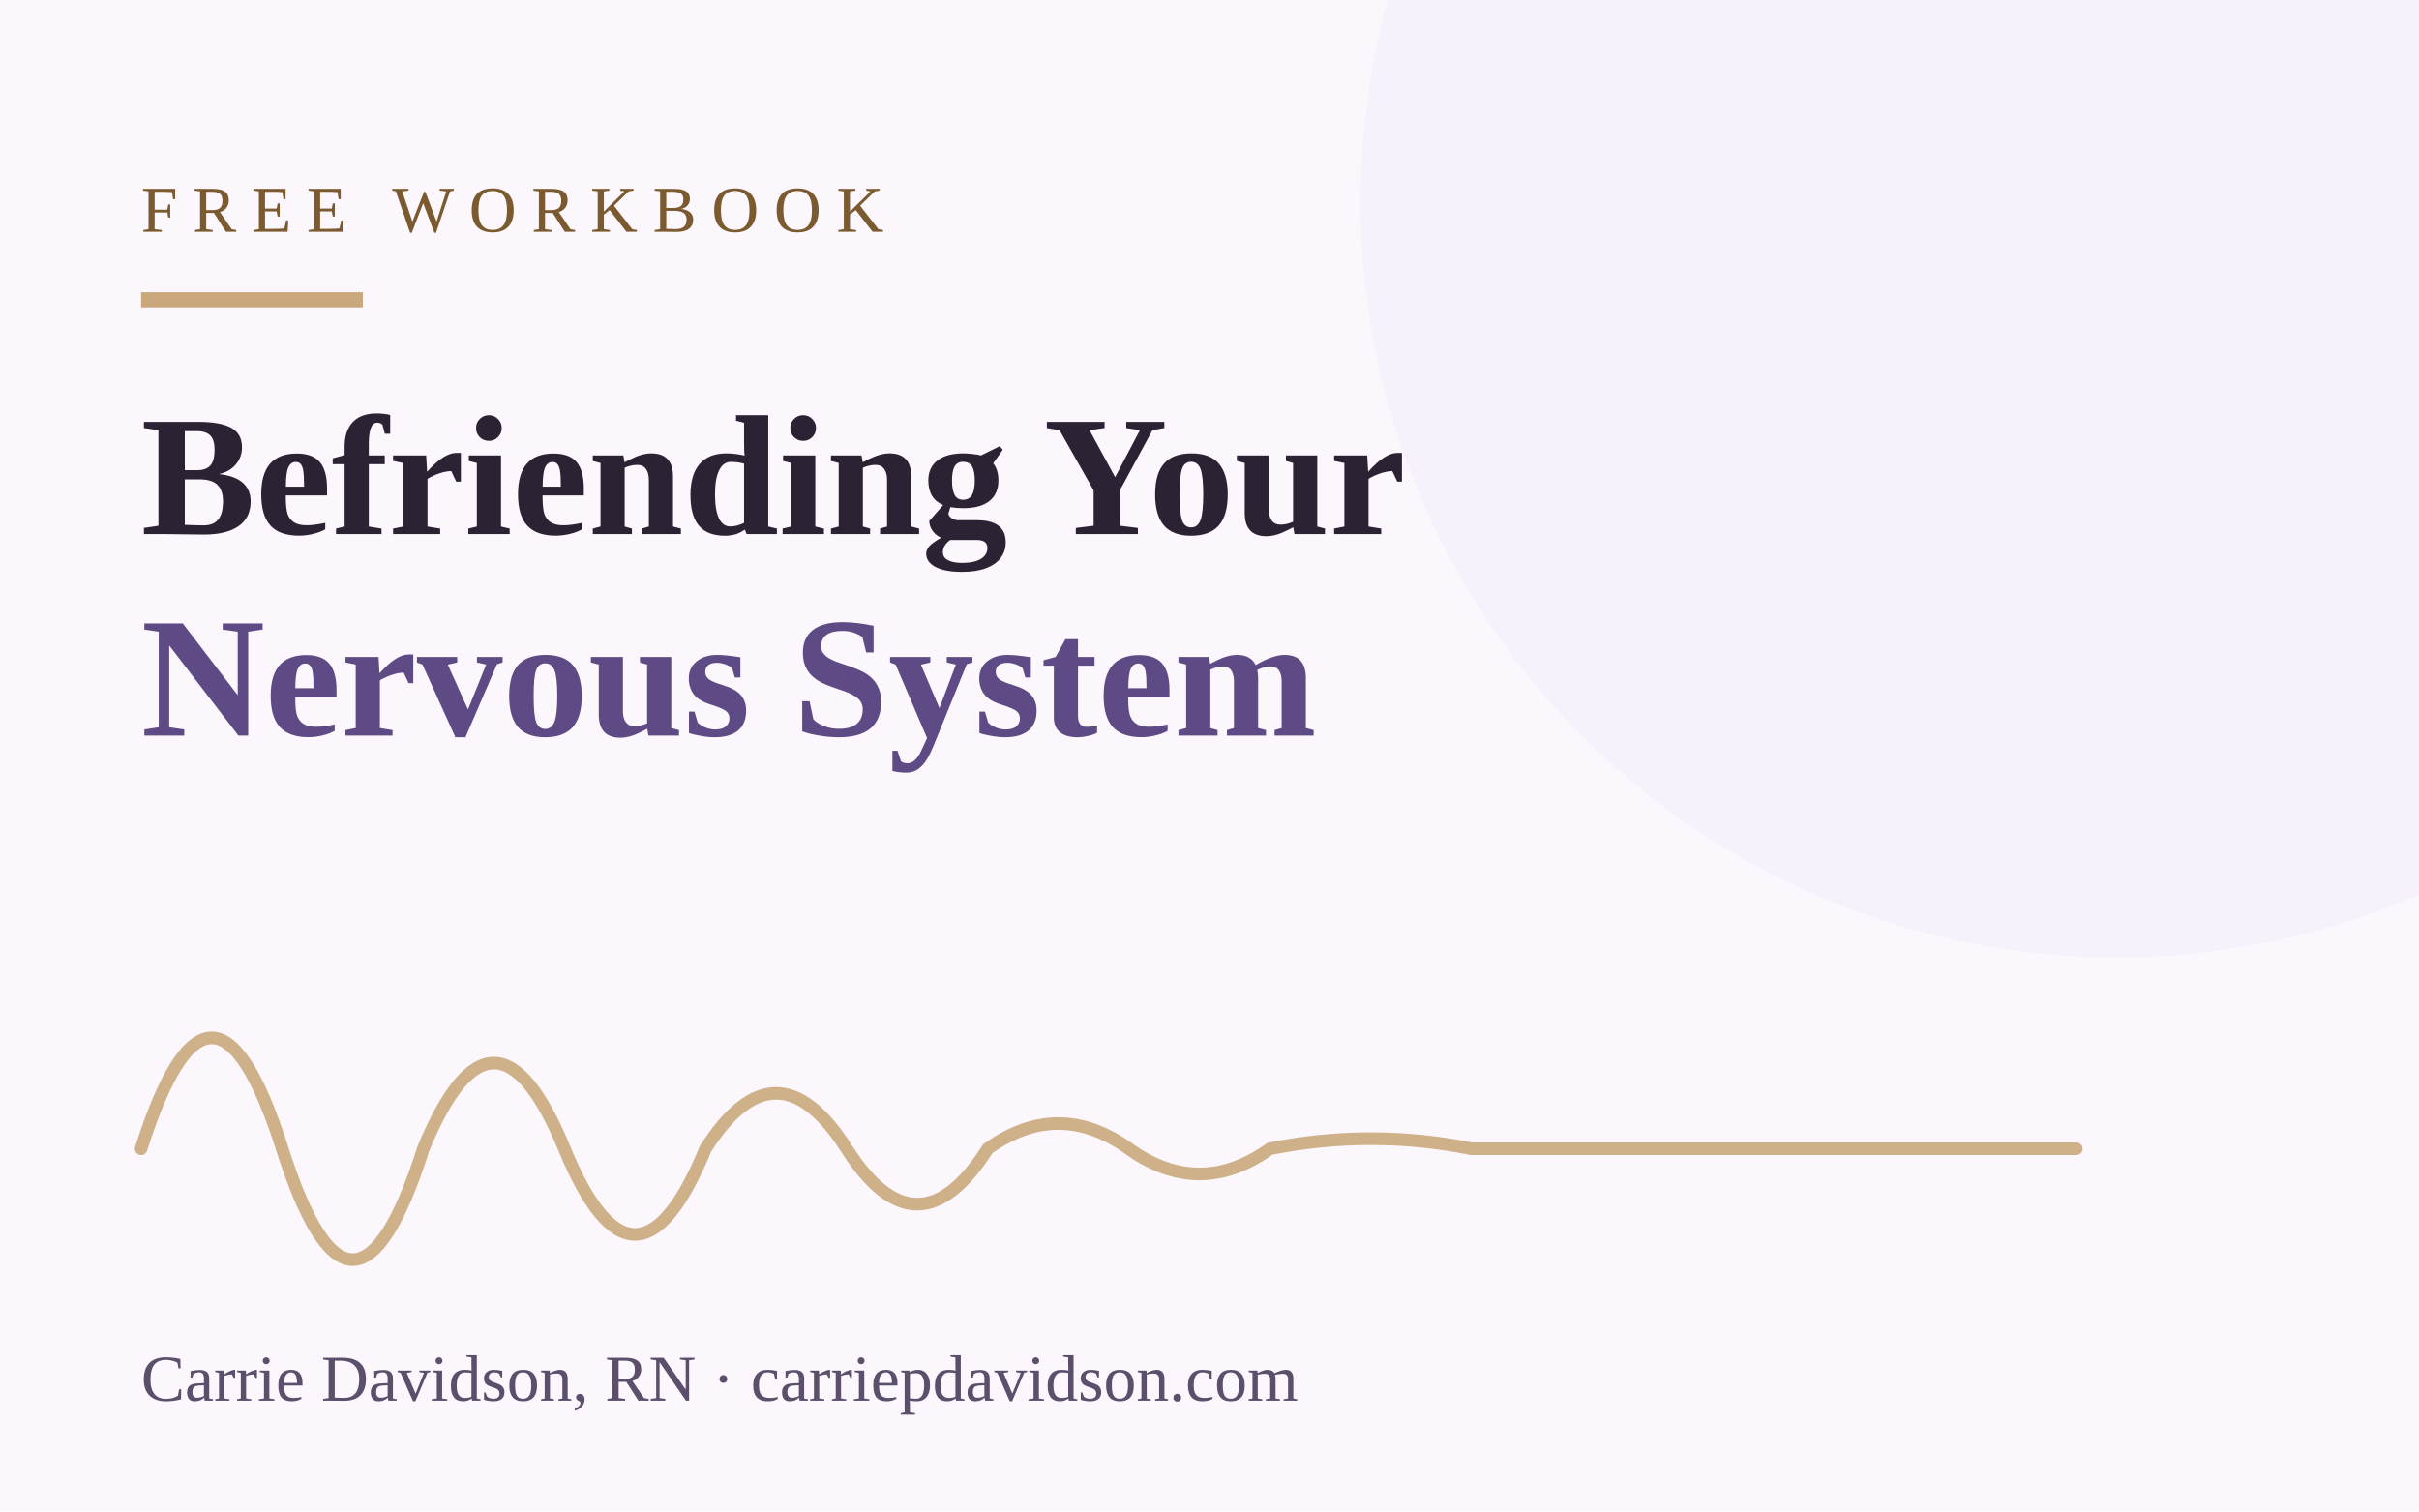
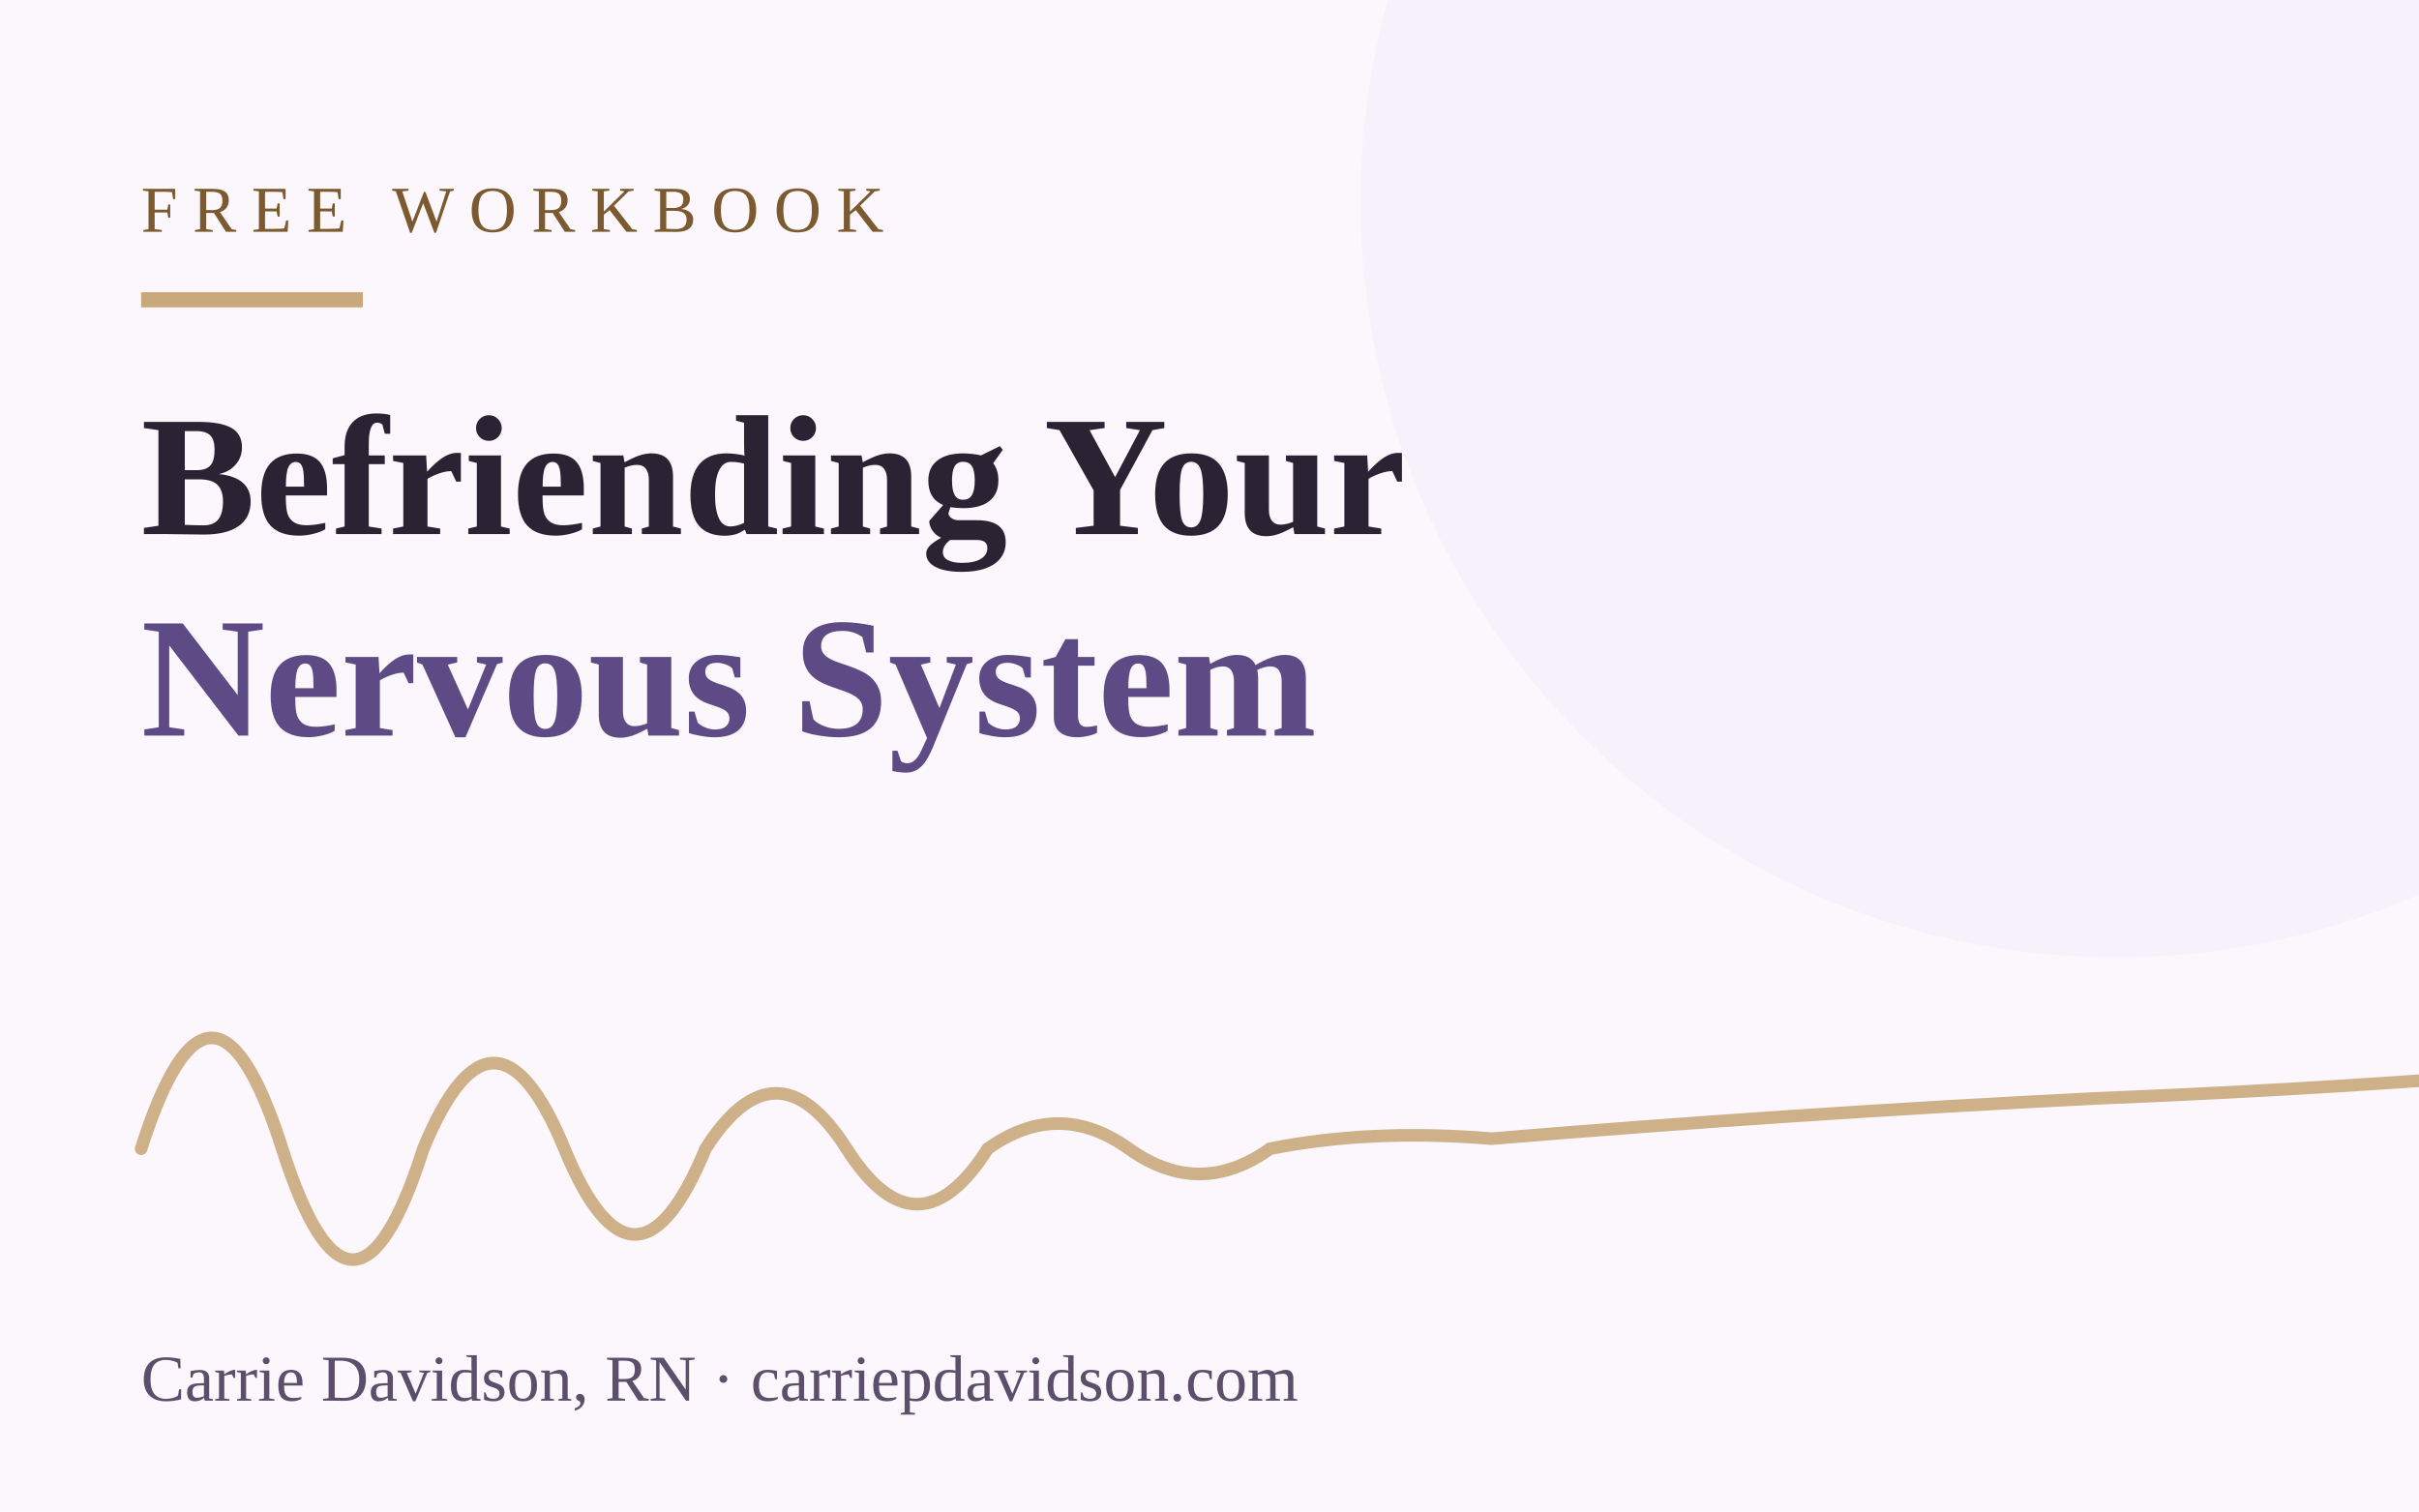
<svg xmlns="http://www.w3.org/2000/svg" width="480" height="300" viewBox="0 0 480 300" role="img" aria-label="Cover of Befriending Your Nervous System, a free workbook by Carrie Davidson">
  <rect width="480" height="300" fill="#FBF7FC" />
  <circle cx="420" cy="40" r="150" fill="#F4ECF8" opacity="0.6" />
-   <path d="M28 228 q14 -44 28 0 q14 44 28 0 q14 -34 28 0 q14 34 28 0 q14 -22 28 0 q14 22 28 0 q14 -10 28 0 q14 10 28 0 q20 -4 40 0 h120" fill="none" stroke="#C9A87C" stroke-width="2.5" stroke-linecap="round" opacity="0.9" />
+   <path d="M28 228 q14 -44 28 0 q14 44 28 0 q14 -34 28 0 q14 34 28 0 q14 -22 28 0 q14 22 28 0 q14 -10 28 0 q14 10 28 0 q20 -4 44 -2 q60 -5 120 -8 q50 -2 96 -6" fill="none" stroke="#C9A87C" stroke-width="2.5" stroke-linecap="round" opacity="0.9" />
  <rect x="28" y="58" width="44" height="3" fill="#C9A87C" />
  <text x="28" y="46" font-family="Georgia, 'Times New Roman', serif" font-size="13" letter-spacing="3" fill="#7A5A2E">FREE WORKBOOK</text>
  <text x="28" y="106" font-family="Georgia, 'Times New Roman', serif" font-size="34" font-weight="bold" fill="#2B2333">Befriending Your</text>
  <text x="28" y="146" font-family="Georgia, 'Times New Roman', serif" font-size="34" font-weight="bold" fill="#5E4B85">Nervous System</text>
  <text x="28" y="278" font-family="Georgia, 'Times New Roman', serif" font-size="13" fill="#5B4F6B">Carrie Davidson, RN · carriepdavidson.com</text>
</svg>
